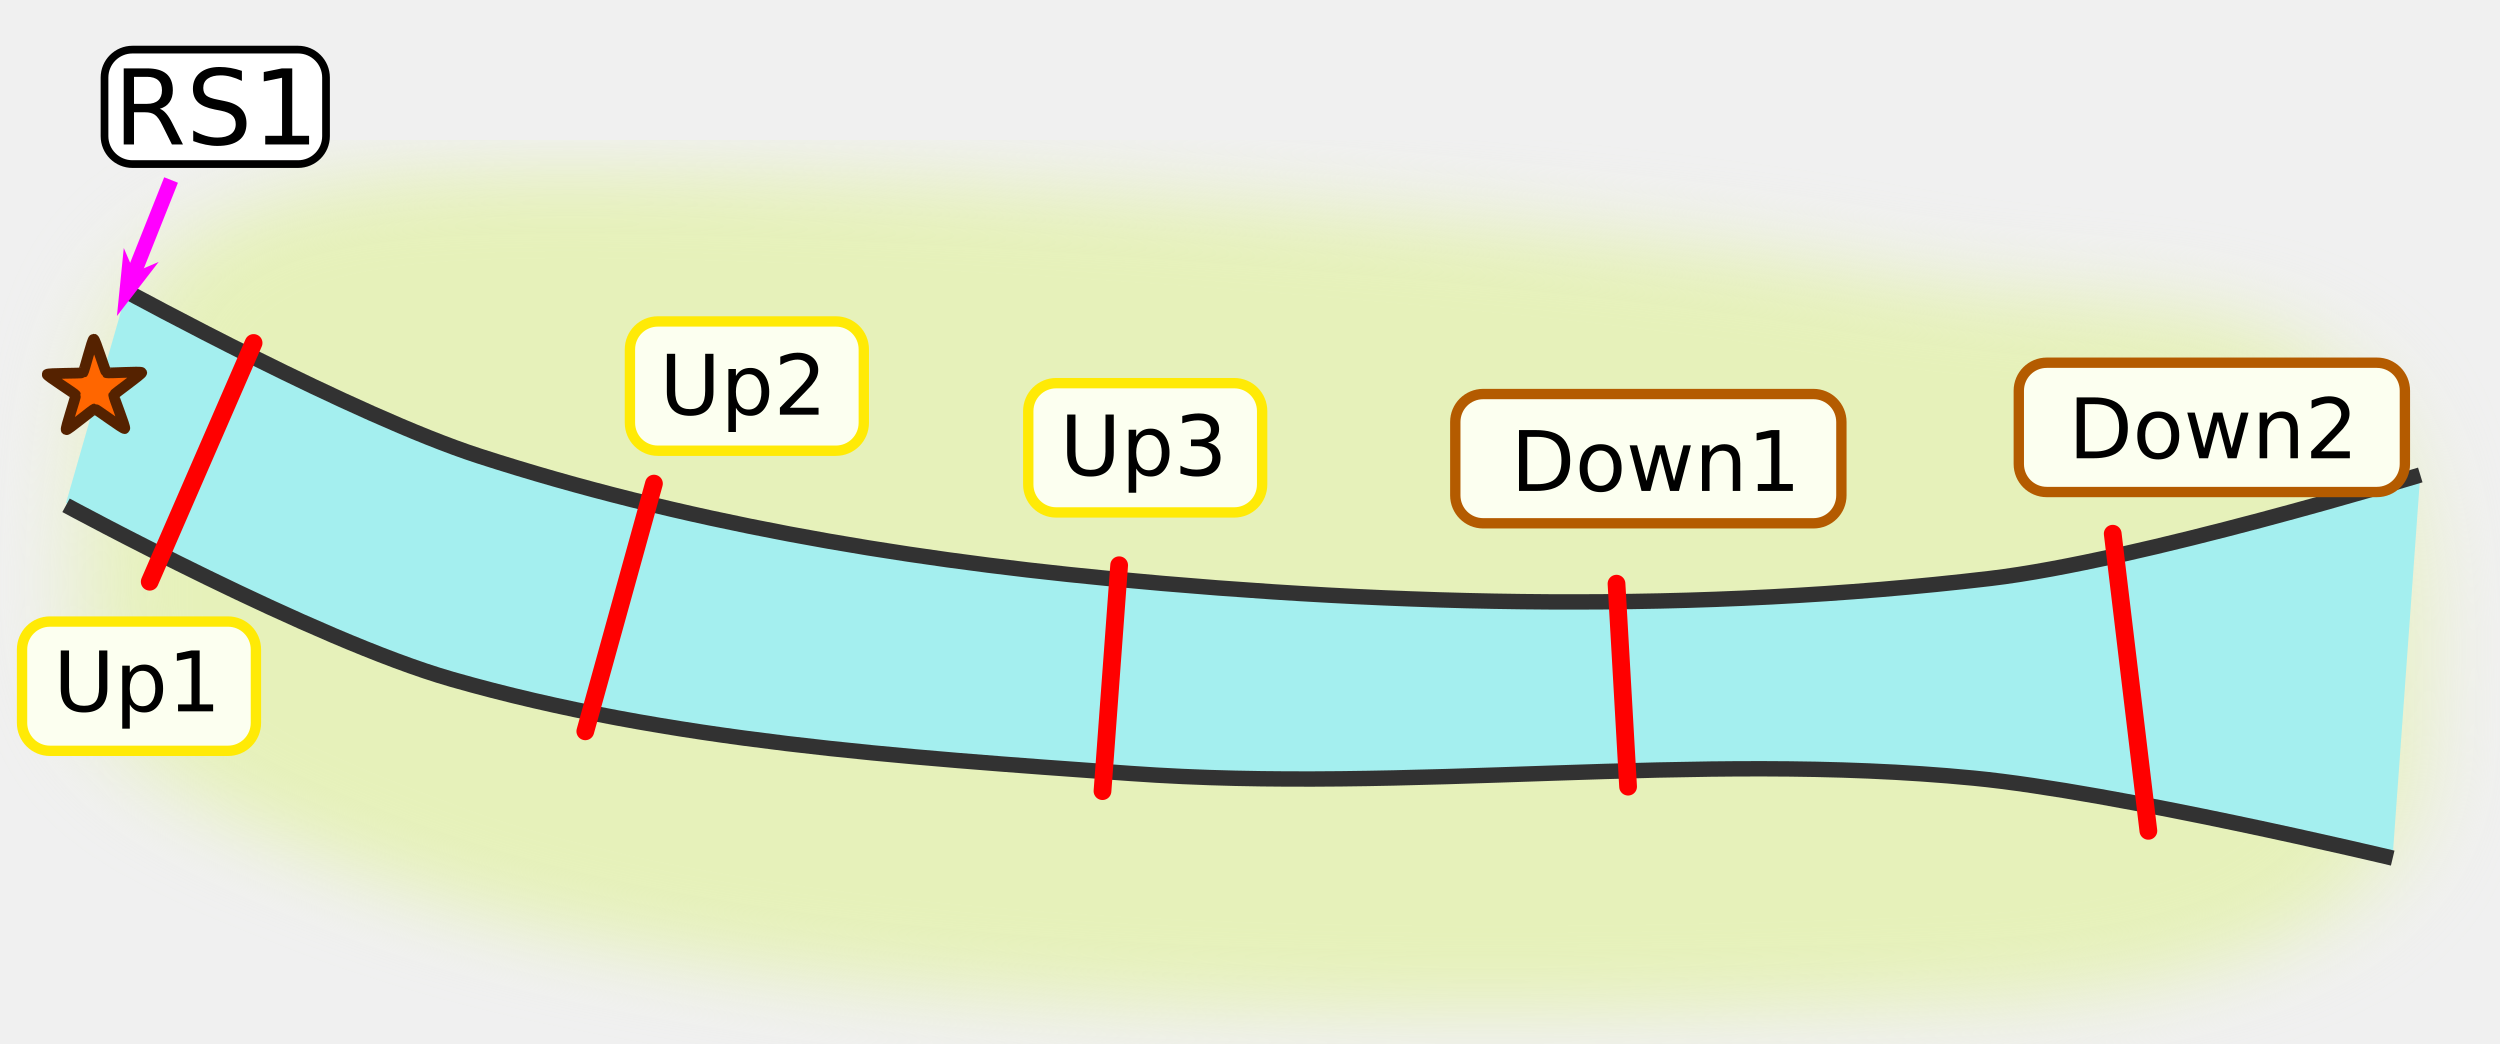
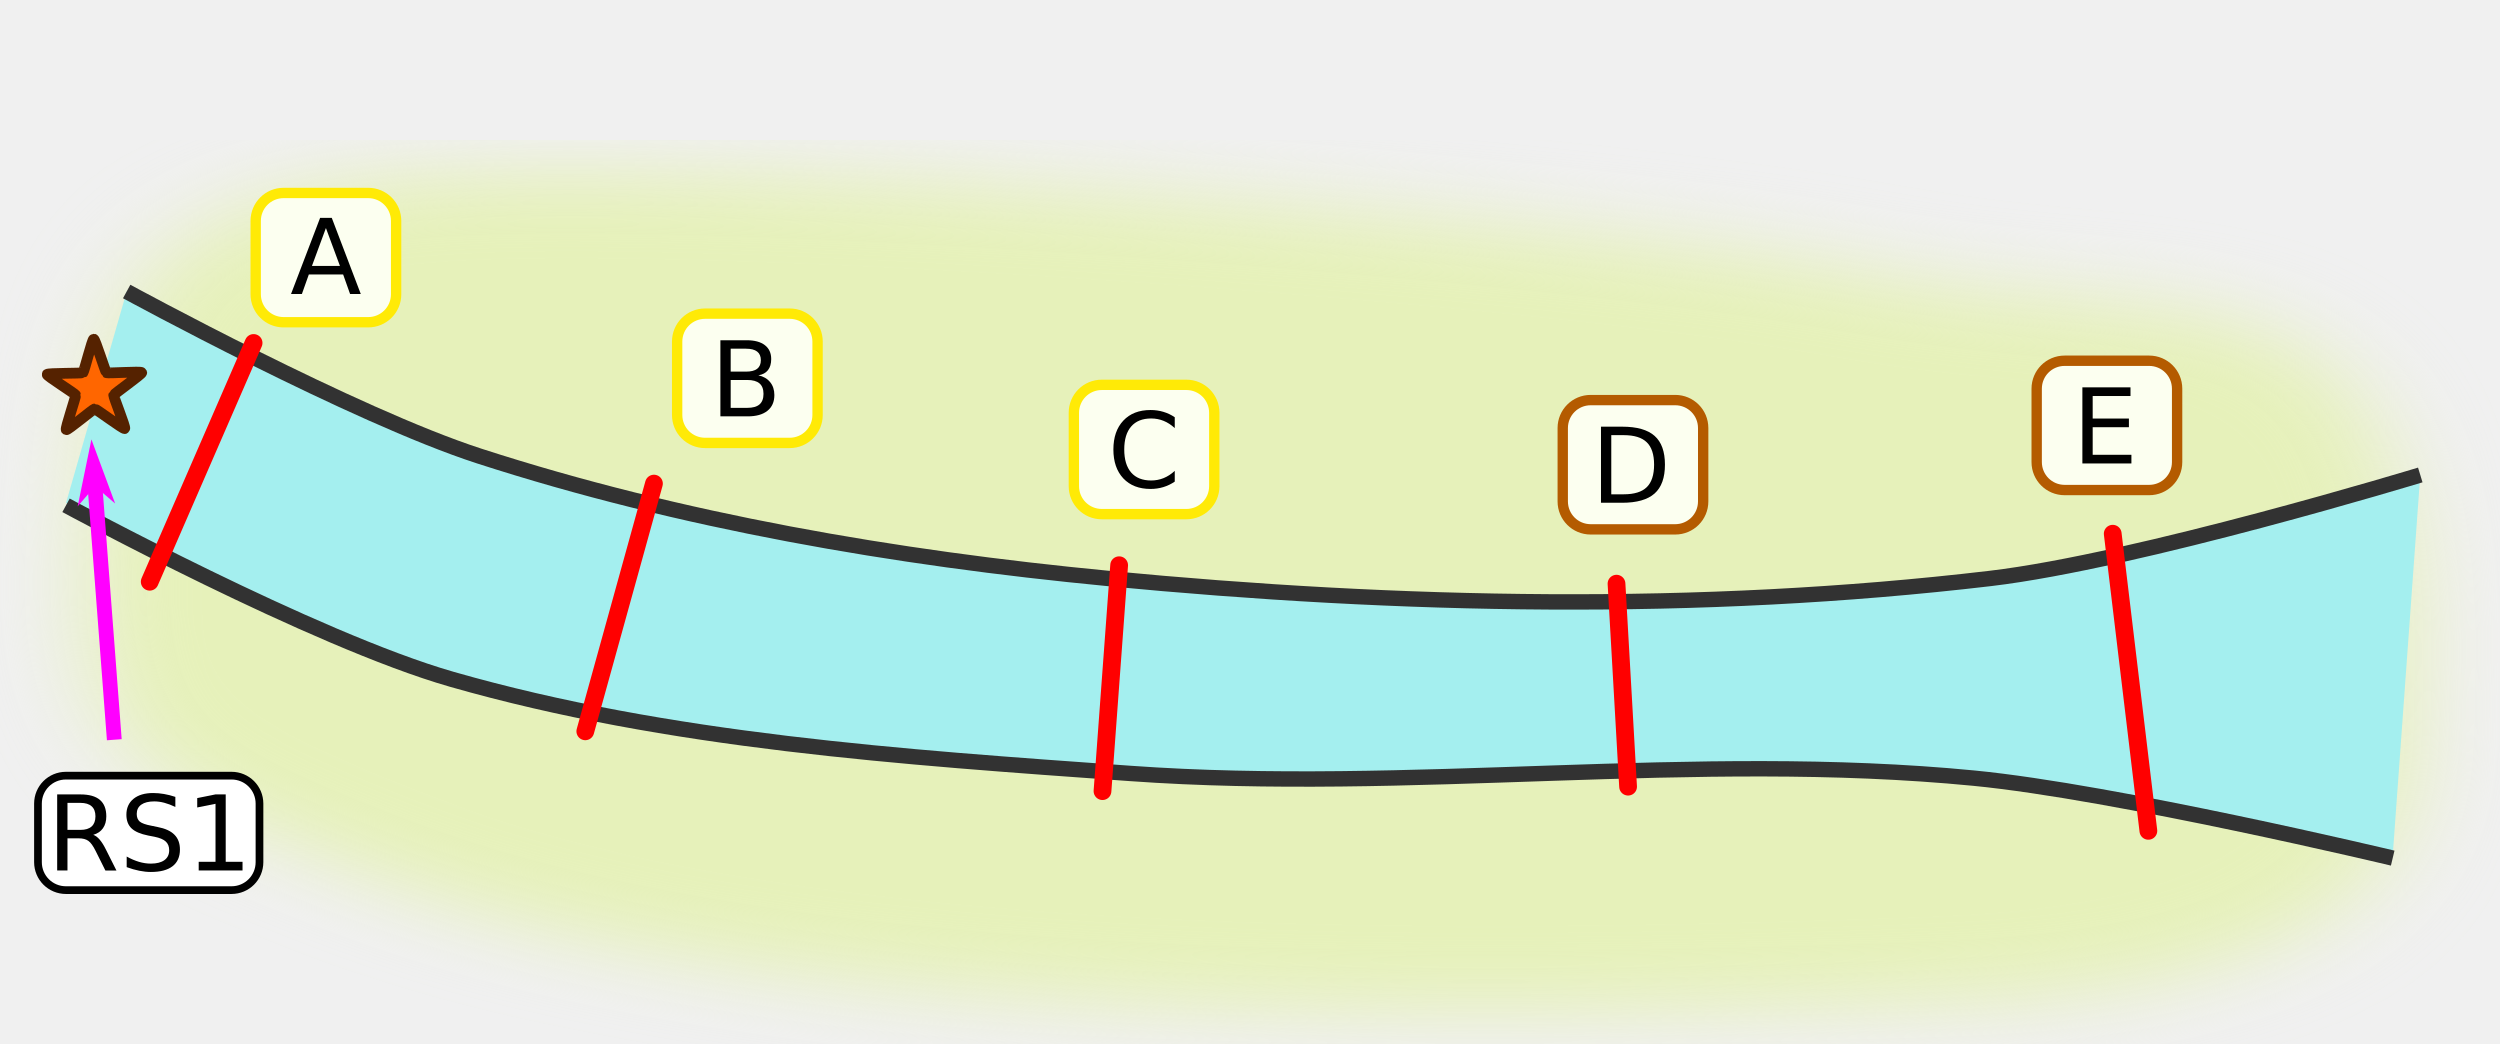
<svg xmlns="http://www.w3.org/2000/svg" width="168.999mm" height="70.556mm" viewBox="0 0 168.999 70.556" version="1.1" id="svg1212">
  <defs id="defs1206">
    <marker style="overflow:visible" id="marker2288" refX="0" refY="0" orient="auto">
      <path transform="matrix(-0.2,0,0,-0.2,-1.2,0)" style="fill:#ff00ff;fill-opacity:1;fill-rule:evenodd;stroke:#ff00ff;stroke-width:1pt;stroke-opacity:1" d="M 0,0 5,-5 -12.5,0 5,5 Z" id="path2286" />
    </marker>
    <marker orient="auto" refY="0" refX="0" id="marker1793" style="overflow:visible">
      <path id="path1791" d="M 0,0 5,-5 -12.5,0 5,5 Z" style="fill:#ff00ff;fill-opacity:1;fill-rule:evenodd;stroke:#ff00ff;stroke-width:1pt;stroke-opacity:1" transform="matrix(-0.2,0,0,-0.2,-1.2,0)" />
    </marker>
    <filter style="color-interpolation-filters:sRGB" id="filter921" x="-0.036" width="1.073" y="-0.036" height="1.071">
      <feGaussianBlur stdDeviation="2.799" id="feGaussianBlur923" />
    </filter>
  </defs>
  <g id="layer1" transform="translate(-34.27945,-20.17647)" style="display:inline">
    <path transform="matrix(1.182533,0,0,0.8927642,11.63702,-26.83848)" id="path913" d="m 24.046,94.71 c -0.563,14.898 3.019,17.521 16.373,24.374 24.744,12.698 70.097,10.487 89.742,9.617 30.009,-1.328 26.781,-17.781 26.969,-22.877 C 158.46,69.818 144.424,77.942 126.017,73.228 111.522,69.516 66.591,64.959 47.024,65.633 25.674,66.367 24.786,75.136 24.046,94.71 Z" style="display:inline;opacity:1;vector-effect:none;fill:#e6f1ba;fill-opacity:1;stroke:none;stroke-width:1;stroke-linecap:butt;stroke-linejoin:miter;stroke-miterlimit:4;stroke-dasharray:none;stroke-dashoffset:0;stroke-opacity:1;filter:url(#filter921)" />
    <path id="path1097" style="opacity:1;vector-effect:none;fill:#a4efef;fill-opacity:1;stroke:none;stroke-width:1.301;stroke-linecap:butt;stroke-linejoin:miter;stroke-miterlimit:4;stroke-dasharray:none;stroke-dashoffset:0;stroke-opacity:1" d="m 197.889,52.284 c 0,0 -19.098,5.819 -29.071,6.996 -19.69,2.324 -39.88,1.898 -59.633,0 C 94.749,57.894 80.279,55.406 66.696,51.012 58.222,48.271 42.843,39.882 42.843,39.882 l -4.1,14.293 c 0,0 16.764,9.097 26.089,11.766 14.678,4.202 30.416,5.254 45.843,6.36 18.942,1.359 38.138,-1.516 57.024,0.318 9.613,0.933 28.326,5.406 28.326,5.406" />
    <path d="m 42.843,39.882 c 0,0 15.379,8.389 23.853,11.13 13.583,4.393 28.053,6.881 42.489,8.268 19.753,1.898 39.943,2.324 59.633,0 9.973,-1.177 29.071,-6.996 29.071,-6.996 M 38.743,54.334 c 0,0 16.764,9.097 26.089,11.766 14.678,4.202 30.416,5.254 45.843,6.36 18.942,1.359 38.138,-1.516 57.024,0.318 9.613,0.933 28.326,5.406 28.326,5.406" style="opacity:1;vector-effect:none;fill:none;fill-opacity:1;stroke:#323232;stroke-width:1.041;stroke-linecap:butt;stroke-linejoin:miter;stroke-miterlimit:4;stroke-dasharray:none;stroke-dashoffset:0;stroke-opacity:1" id="path1093" />
  </g>
  <g id="layer5" style="display:inline">
-     <path style="font-style:normal;font-variant:normal;font-weight:normal;font-stretch:normal;font-size:3.881px;line-height:3.5ex;font-family:Lato;-inkscape-font-specification:Lato;font-variant-ligatures:normal;font-variant-position:normal;font-variant-caps:normal;font-variant-numeric:normal;font-variant-alternates:normal;font-feature-settings:normal;text-indent:0;text-align:start;text-decoration:none;text-decoration-line:none;text-decoration-style:solid;text-decoration-color:#000000;letter-spacing:0px;word-spacing:0px;text-transform:none;writing-mode:lr-tb;direction:ltr;text-orientation:mixed;dominant-baseline:auto;baseline-shift:baseline;text-anchor:start;white-space:normal;shape-padding:0;display:inline;opacity:1;vector-effect:none;fill:#ffffff;fill-opacity:1;fill-rule:evenodd;stroke:#000000;stroke-width:0.521;stroke-linecap:round;stroke-linejoin:miter;stroke-miterlimit:4;stroke-dasharray:none;stroke-dashoffset:0;stroke-opacity:1" d="m 8.955,3.354 h 11.194 c 1.047,0 1.89,0.843 1.89,1.89 v 3.958 c 0,1.047 -0.843,1.89 -1.89,1.89 H 8.955 c -1.047,0 -1.89,-0.843 -1.89,-1.89 V 5.244 c 0,-1.047 0.843,-1.89 1.89,-1.89 z" id="path2356" />
+     <path style="font-style:normal;font-variant:normal;font-weight:normal;font-stretch:normal;font-size:3.881px;line-height:3.5ex;font-family:Lato;-inkscape-font-specification:Lato;font-variant-ligatures:normal;font-variant-position:normal;font-variant-caps:normal;font-variant-numeric:normal;font-variant-alternates:normal;font-feature-settings:normal;text-indent:0;text-align:start;text-decoration:none;text-decoration-line:none;text-decoration-style:solid;text-decoration-color:#000000;letter-spacing:0px;word-spacing:0px;text-transform:none;writing-mode:lr-tb;direction:ltr;text-orientation:mixed;dominant-baseline:auto;baseline-shift:baseline;text-anchor:start;white-space:normal;shape-padding:0;display:inline;opacity:1;vector-effect:none;fill:#ffffff;fill-opacity:1;fill-rule:evenodd;stroke:#000000;stroke-width:0.521;stroke-linecap:round;stroke-linejoin:miter;stroke-miterlimit:4;stroke-dasharray:none;stroke-dashoffset:0;stroke-opacity:1" d="M 4.457,52.434 H 15.651 c 1.047,0 1.89,0.843 1.89,1.89 V 58.282 c 0,1.047 -0.843,1.89 -1.89,1.89 H 4.457 c -1.047,0 -1.89,-0.843 -1.89,-1.89 v -3.958 c 0,-1.047 0.843,-1.89 1.89,-1.89 z" id="path2356" />
    <path style="opacity:1;vector-effect:none;fill:#ff6600;fill-opacity:1;fill-rule:evenodd;stroke:#552200;stroke-width:0.727;stroke-linecap:butt;stroke-linejoin:miter;stroke-miterlimit:4;stroke-dasharray:none;stroke-dashoffset:0;stroke-opacity:1;marker:none;paint-order:normal" d="m 8.432,28.97 c -0.084,0.061 -1.929,-1.33 -2.033,-1.327 -0.102,0.002 -1.839,1.465 -1.921,1.405 -0.084,-0.061 0.668,-2.246 0.634,-2.344 -0.033,-0.096 -1.961,-1.296 -1.929,-1.393 0.032,-0.099 2.342,-0.058 2.425,-0.121 0.081,-0.061 0.627,-2.266 0.728,-2.265 0.104,2.23e-4 0.779,2.21 0.864,2.269 0.083,0.058 2.348,-0.104 2.38,-0.007 0.032,0.099 -1.861,1.424 -1.891,1.523 -0.03,0.097 0.825,2.201 0.742,2.261 z" id="path2206" />
-     <path id="path857" d="m 11.564,12.169 -3,7.536" style="font-style:normal;font-variant:normal;font-weight:normal;font-stretch:normal;font-size:3.881px;line-height:3.5ex;font-family:Lato;-inkscape-font-specification:Lato;font-variant-ligatures:normal;font-variant-position:normal;font-variant-caps:normal;font-variant-numeric:normal;font-variant-alternates:normal;font-feature-settings:normal;text-indent:0;text-align:start;text-decoration:none;text-decoration-line:none;text-decoration-style:solid;text-decoration-color:#000000;letter-spacing:0px;word-spacing:0px;text-transform:none;writing-mode:lr-tb;direction:ltr;text-orientation:mixed;dominant-baseline:auto;baseline-shift:baseline;text-anchor:start;white-space:normal;shape-padding:0;display:inline;opacity:1;vector-effect:none;fill:#ff00ff;fill-opacity:1;stroke:#ff00ff;stroke-width:1;stroke-linecap:butt;stroke-linejoin:miter;stroke-miterlimit:4;stroke-dasharray:none;stroke-dashoffset:0;stroke-opacity:1;marker-end:url(#marker2288)" />
+     <path id="path857" d="M 7.727,50.005 6.315,31.483" style="font-style:normal;font-variant:normal;font-weight:normal;font-stretch:normal;font-size:3.881px;line-height:3.5ex;font-family:Lato;-inkscape-font-specification:Lato;font-variant-ligatures:normal;font-variant-position:normal;font-variant-caps:normal;font-variant-numeric:normal;font-variant-alternates:normal;font-feature-settings:normal;text-indent:0;text-align:start;text-decoration:none;text-decoration-line:none;text-decoration-style:solid;text-decoration-color:#000000;letter-spacing:0px;word-spacing:0px;text-transform:none;writing-mode:lr-tb;direction:ltr;text-orientation:mixed;dominant-baseline:auto;baseline-shift:baseline;text-anchor:start;white-space:normal;shape-padding:0;display:inline;opacity:1;vector-effect:none;fill:#ff00ff;fill-opacity:1;stroke:#ff00ff;stroke-width:1;stroke-linecap:butt;stroke-linejoin:miter;stroke-miterlimit:4;stroke-dasharray:none;stroke-dashoffset:0;stroke-opacity:1;marker-end:url(#marker2288)" />
  </g>
  <g id="layer6">
    <path style="opacity:1;vector-effect:none;fill:none;fill-opacity:1;stroke:#ff0000;stroke-width:1.2;stroke-linecap:round;stroke-linejoin:miter;stroke-miterlimit:4;stroke-dasharray:none;stroke-dashoffset:0;stroke-opacity:1" d="m 17.143,23.184 -7.022,16.141" id="path939" />
    <path id="path1120" d="M 44.207,32.691 39.566,49.437" style="opacity:1;vector-effect:none;fill:none;fill-opacity:1;stroke:#ff0000;stroke-width:1.2;stroke-linecap:round;stroke-linejoin:miter;stroke-miterlimit:4;stroke-dasharray:none;stroke-dashoffset:0;stroke-opacity:1" />
    <path style="opacity:1;vector-effect:none;fill:none;fill-opacity:1;stroke:#ff0000;stroke-width:1.2;stroke-linecap:round;stroke-linejoin:miter;stroke-miterlimit:4;stroke-dasharray:none;stroke-dashoffset:0;stroke-opacity:1" d="m 75.654,38.209 -1.126,15.272" id="path1123" />
    <path id="path1125" d="m 109.275,39.456 0.783,13.722" style="opacity:1;vector-effect:none;fill:none;fill-opacity:1;stroke:#ff0000;stroke-width:1.2;stroke-linecap:round;stroke-linejoin:miter;stroke-miterlimit:4;stroke-dasharray:none;stroke-dashoffset:0;stroke-opacity:1" />
    <path style="opacity:1;vector-effect:none;fill:none;fill-opacity:1;stroke:#ff0000;stroke-width:1.2;stroke-linecap:round;stroke-linejoin:miter;stroke-miterlimit:4;stroke-dasharray:none;stroke-dashoffset:0;stroke-opacity:1" d="m 142.819,36.078 2.41,20.087" id="path1127" />
-     <path style="font-style:normal;font-variant:normal;font-weight:normal;font-stretch:normal;font-size:3.881px;line-height:3.5ex;font-family:Lato;-inkscape-font-specification:Lato;font-variant-ligatures:normal;font-variant-position:normal;font-variant-caps:normal;font-variant-numeric:normal;font-variant-alternates:normal;font-feature-settings:normal;text-indent:0;text-align:start;text-decoration:none;text-decoration-line:none;text-decoration-style:solid;text-decoration-color:#000000;letter-spacing:0px;word-spacing:0px;text-transform:none;writing-mode:lr-tb;direction:ltr;text-orientation:mixed;dominant-baseline:auto;baseline-shift:baseline;text-anchor:start;white-space:normal;shape-padding:0;display:inline;opacity:1;vector-effect:none;fill:#fcfff0;fill-opacity:1;fill-rule:evenodd;stroke:#ffea06;stroke-width:0.7;stroke-linecap:round;stroke-linejoin:miter;stroke-miterlimit:4;stroke-dasharray:none;stroke-dashoffset:0;stroke-opacity:1;font-variant-east_asian:normal" d="m 44.473,21.729 h 12.03 c 1.047,0 1.89,0.843 1.89,1.89 v 4.96 c 0,1.047 -0.843,1.89 -1.89,1.89 h -12.03 c -1.047,0 -1.89,-0.843 -1.89,-1.89 v -4.96 c 0,-1.047 0.843,-1.89 1.89,-1.89 z" id="path2356-3" />
-     <g aria-label="Up2" style="font-style:normal;font-weight:normal;font-size:7.056px;line-height:1.25;font-family:sans-serif;letter-spacing:0px;word-spacing:0px;fill:#000000;fill-opacity:1;stroke:none;stroke-width:0.265" id="text2997">
-       <path d="m 45.081,23.916 h 0.559 v 2.5 q 0,0.661 0.24,0.954 0.24,0.289 0.777,0.289 0.535,0 0.774,-0.289 0.24,-0.292 0.24,-0.954 v -2.5 h 0.559 v 2.569 q 0,0.805 -0.4,1.215 -0.397,0.411 -1.174,0.411 -0.78,0 -1.18,-0.411 -0.397,-0.411 -0.397,-1.215 z" style="font-size:5.644px;stroke-width:0.265" id="path3457" />
-       <path d="m 49.748,27.568 v 1.637 h -0.51 v -4.261 h 0.51 v 0.469 q 0.16,-0.276 0.402,-0.408 0.245,-0.135 0.584,-0.135 0.562,0 0.912,0.446 0.353,0.446 0.353,1.174 0,0.728 -0.353,1.174 -0.35,0.446 -0.912,0.446 -0.339,0 -0.584,-0.132 -0.243,-0.135 -0.402,-0.411 z m 1.725,-1.078 q 0,-0.559 -0.232,-0.876 -0.229,-0.32 -0.631,-0.32 -0.402,0 -0.634,0.32 -0.229,0.317 -0.229,0.876 0,0.559 0.229,0.879 0.232,0.317 0.634,0.317 0.402,0 0.631,-0.317 0.232,-0.32 0.232,-0.879 z" style="font-size:5.644px;stroke-width:0.265" id="path3459" />
-       <path d="m 53.391,27.562 h 1.943 v 0.469 h -2.613 v -0.469 q 0.317,-0.328 0.863,-0.879 0.548,-0.554 0.689,-0.714 0.267,-0.3 0.372,-0.507 0.107,-0.209 0.107,-0.411 0,-0.328 -0.232,-0.535 -0.229,-0.207 -0.598,-0.207 -0.262,0 -0.554,0.091 -0.289,0.091 -0.62,0.276 v -0.562 q 0.336,-0.135 0.628,-0.204 0.292,-0.069 0.535,-0.069 0.639,0 1.02,0.32 0.38,0.32 0.38,0.854 0,0.254 -0.096,0.482 -0.094,0.226 -0.345,0.535 -0.069,0.08 -0.438,0.463 -0.369,0.38 -1.042,1.067 z" style="font-size:5.644px;stroke-width:0.265" id="path3461" />
-     </g>
-     <path id="path2999" d="M 3.38,42.016 H 15.41 c 1.047,0 1.89,0.843 1.89,1.89 v 4.96 c 0,1.047 -0.843,1.89 -1.89,1.89 H 3.38 c -1.047,0 -1.89,-0.843 -1.89,-1.89 v -4.96 c 0,-1.047 0.843,-1.89 1.89,-1.89 z" style="font-style:normal;font-variant:normal;font-weight:normal;font-stretch:normal;font-size:3.881px;line-height:3.5ex;font-family:Lato;-inkscape-font-specification:Lato;font-variant-ligatures:normal;font-variant-position:normal;font-variant-caps:normal;font-variant-numeric:normal;font-variant-alternates:normal;font-feature-settings:normal;text-indent:0;text-align:start;text-decoration:none;text-decoration-line:none;text-decoration-style:solid;text-decoration-color:#000000;letter-spacing:0px;word-spacing:0px;text-transform:none;writing-mode:lr-tb;direction:ltr;text-orientation:mixed;dominant-baseline:auto;baseline-shift:baseline;text-anchor:start;white-space:normal;shape-padding:0;display:inline;opacity:1;vector-effect:none;fill:#fcfff0;fill-opacity:1;fill-rule:evenodd;stroke:#ffea06;stroke-width:0.7;stroke-linecap:round;stroke-linejoin:miter;stroke-miterlimit:4;stroke-dasharray:none;stroke-dashoffset:0;stroke-opacity:1" />
-     <g aria-label="Up1" style="font-style:normal;font-weight:normal;font-size:7.056px;line-height:1.25;font-family:sans-serif;letter-spacing:0px;word-spacing:0px;fill:#000000;fill-opacity:1;stroke:none;stroke-width:0.265" id="text3003" transform="translate(-15.7689,30.86963)">
-       <path d="m 19.877,13.1 h 0.559 v 2.5 q 0,0.661 0.24,0.954 0.24,0.289 0.777,0.289 0.535,0 0.774,-0.289 0.24,-0.292 0.24,-0.954 v -2.5 h 0.559 v 2.569 q 0,0.805 -0.4,1.215 -0.397,0.411 -1.174,0.411 -0.78,0 -1.18,-0.411 -0.397,-0.411 -0.397,-1.215 z" style="font-size:5.644px;stroke-width:0.265" id="path3464" />
-       <path d="m 24.543,16.752 v 1.637 H 24.033 v -4.261 h 0.51 v 0.469 q 0.16,-0.276 0.402,-0.408 0.245,-0.135 0.584,-0.135 0.562,0 0.912,0.446 0.353,0.446 0.353,1.174 0,0.728 -0.353,1.174 -0.35,0.446 -0.912,0.446 -0.339,0 -0.584,-0.132 -0.243,-0.135 -0.402,-0.411 z m 1.725,-1.078 q 0,-0.559 -0.232,-0.876 -0.229,-0.32 -0.631,-0.32 -0.402,0 -0.634,0.32 -0.229,0.317 -0.229,0.876 0,0.559 0.229,0.879 0.232,0.317 0.634,0.317 0.402,0 0.631,-0.317 0.232,-0.32 0.232,-0.879 z" style="font-size:5.644px;stroke-width:0.265" id="path3466" />
-       <path d="m 27.804,16.746 h 0.91 v -3.139 l -0.989,0.198 v -0.507 l 0.984,-0.198 h 0.557 v 3.646 h 0.91 v 0.469 h -2.37 z" style="font-size:5.644px;stroke-width:0.265" id="path3468" />
-     </g>
-     <path id="path3005" d="m 71.4,25.901 h 12.03 c 1.047,0 1.89,0.843 1.89,1.89 v 4.96 c 0,1.047 -0.843,1.89 -1.89,1.89 h -12.03 c -1.047,0 -1.89,-0.843 -1.89,-1.89 v -4.96 c 0,-1.047 0.843,-1.89 1.89,-1.89 z" style="font-style:normal;font-variant:normal;font-weight:normal;font-stretch:normal;font-size:3.881px;line-height:3.5ex;font-family:Lato;-inkscape-font-specification:Lato;font-variant-ligatures:normal;font-variant-position:normal;font-variant-caps:normal;font-variant-numeric:normal;font-variant-alternates:normal;font-feature-settings:normal;text-indent:0;text-align:start;text-decoration:none;text-decoration-line:none;text-decoration-style:solid;text-decoration-color:#000000;letter-spacing:0px;word-spacing:0px;text-transform:none;writing-mode:lr-tb;direction:ltr;text-orientation:mixed;dominant-baseline:auto;baseline-shift:baseline;text-anchor:start;white-space:normal;shape-padding:0;display:inline;opacity:1;vector-effect:none;fill:#fcfff0;fill-opacity:1;fill-rule:evenodd;stroke:#ffea06;stroke-width:0.7;stroke-linecap:round;stroke-linejoin:miter;stroke-miterlimit:4;stroke-dasharray:none;stroke-dashoffset:0;stroke-opacity:1" />
-     <g aria-label="Up3" style="font-style:normal;font-weight:normal;font-size:7.056px;line-height:1.25;font-family:sans-serif;letter-spacing:0px;word-spacing:0px;fill:#000000;fill-opacity:1;stroke:none;stroke-width:0.265" id="text3009" transform="translate(7.082642,-30.60236)">
-       <path d="m 65.059,58.623 h 0.559 v 2.5 q 0,0.661 0.24,0.954 0.24,0.289 0.777,0.289 0.535,0 0.774,-0.289 0.24,-0.292 0.24,-0.954 v -2.5 h 0.559 v 2.569 q 0,0.805 -0.4,1.215 -0.397,0.411 -1.174,0.411 -0.78,0 -1.18,-0.411 -0.397,-0.411 -0.397,-1.215 z" style="font-size:5.644px;stroke-width:0.265" id="path3471" />
-       <path d="m 69.725,62.275 v 1.637 h -0.51 v -4.261 h 0.51 v 0.469 q 0.16,-0.276 0.402,-0.408 0.245,-0.135 0.584,-0.135 0.562,0 0.912,0.446 0.353,0.446 0.353,1.174 0,0.728 -0.353,1.174 -0.35,0.446 -0.912,0.446 -0.339,0 -0.584,-0.132 -0.243,-0.135 -0.402,-0.411 z m 1.725,-1.078 q 0,-0.559 -0.232,-0.876 -0.229,-0.32 -0.631,-0.32 -0.402,0 -0.634,0.32 -0.229,0.317 -0.229,0.876 0,0.559 0.229,0.879 0.232,0.317 0.634,0.317 0.402,0 0.631,-0.317 0.232,-0.32 0.232,-0.879 z" style="font-size:5.644px;stroke-width:0.265" id="path3473" />
-       <path d="m 74.576,60.519 q 0.4,0.085 0.623,0.356 0.226,0.27 0.226,0.667 0,0.609 -0.419,0.943 -0.419,0.333 -1.191,0.333 -0.259,0 -0.535,-0.052 -0.273,-0.05 -0.565,-0.152 v -0.537 q 0.232,0.135 0.507,0.204 0.276,0.069 0.576,0.069 0.524,0 0.797,-0.207 0.276,-0.207 0.276,-0.601 0,-0.364 -0.256,-0.568 -0.254,-0.207 -0.708,-0.207 h -0.48 v -0.458 h 0.502 q 0.411,0 0.628,-0.163 0.218,-0.165 0.218,-0.474 0,-0.317 -0.226,-0.485 -0.223,-0.171 -0.642,-0.171 -0.229,0 -0.491,0.05 -0.262,0.05 -0.576,0.154 V 58.725 q 0.317,-0.088 0.593,-0.132 0.278,-0.044 0.524,-0.044 0.634,0 1.003,0.289 0.369,0.287 0.369,0.777 0,0.342 -0.196,0.579 -0.196,0.234 -0.557,0.325 z" style="font-size:5.644px;stroke-width:0.265" id="path3475" />
-     </g>
-     <path style="font-style:normal;font-variant:normal;font-weight:normal;font-stretch:normal;font-size:3.881px;line-height:3.5ex;font-family:Lato;-inkscape-font-specification:Lato;font-variant-ligatures:normal;font-variant-position:normal;font-variant-caps:normal;font-variant-numeric:normal;font-variant-alternates:normal;font-feature-settings:normal;text-indent:0;text-align:start;text-decoration:none;text-decoration-line:none;text-decoration-style:solid;text-decoration-color:#000000;letter-spacing:0px;word-spacing:0px;text-transform:none;writing-mode:lr-tb;direction:ltr;text-orientation:mixed;dominant-baseline:auto;baseline-shift:baseline;text-anchor:start;white-space:normal;shape-padding:0;display:inline;opacity:1;vector-effect:none;fill:#fcfff0;fill-opacity:1;fill-rule:evenodd;stroke:#b45b00;stroke-width:0.7;stroke-linecap:round;stroke-linejoin:miter;stroke-miterlimit:4;stroke-dasharray:none;stroke-dashoffset:0;stroke-opacity:1" d="m 100.267,26.636 h 22.32 c 1.047,0 1.89,0.843 1.89,1.89 v 4.96 c 0,1.047 -0.843,1.89 -1.89,1.89 h -22.32 c -1.047,0 -1.89,-0.843 -1.89,-1.89 v -4.96 c 0,-1.047 0.843,-1.89 1.89,-1.89 z" id="path3011" />
-     <g aria-label="Down1" style="font-style:normal;font-weight:normal;font-size:7.056px;line-height:1.25;font-family:sans-serif;letter-spacing:0px;word-spacing:0px;fill:#000000;fill-opacity:1;stroke:none;stroke-width:0.265" id="text3015" transform="translate(-0.4116491,-29.66692)">
-       <path d="m 103.652,59.198 v 3.2 h 0.672 q 0.852,0 1.246,-0.386 0.397,-0.386 0.397,-1.218 0,-0.827 -0.397,-1.21 -0.394,-0.386 -1.246,-0.386 z m -0.557,-0.458 h 1.144 q 1.196,0 1.756,0.499 0.559,0.496 0.559,1.554 0,1.064 -0.562,1.563 -0.562,0.499 -1.753,0.499 h -1.144 z" style="font-size:5.644px;stroke-width:0.265" id="path3478" />
-       <path d="m 108.613,60.124 q -0.408,0 -0.645,0.32 -0.237,0.317 -0.237,0.871 0,0.554 0.234,0.874 0.237,0.317 0.648,0.317 0.405,0 0.642,-0.32 0.237,-0.32 0.237,-0.871 0,-0.548 -0.237,-0.868 -0.237,-0.322 -0.642,-0.322 z m 0,-0.43 q 0.661,0 1.039,0.43 0.378,0.43 0.378,1.191 0,0.758 -0.378,1.191 -0.378,0.43 -1.039,0.43 -0.664,0 -1.042,-0.43 -0.375,-0.433 -0.375,-1.191 0,-0.761 0.375,-1.191 0.378,-0.43 1.042,-0.43 z" style="font-size:5.644px;stroke-width:0.265" id="path3480" />
-       <path d="m 110.573,59.769 h 0.507 l 0.634,2.409 0.631,-2.409 h 0.598 l 0.634,2.409 0.631,-2.409 h 0.507 l -0.808,3.087 h -0.598 l -0.664,-2.53 -0.667,2.53 h -0.598 z" style="font-size:5.644px;stroke-width:0.265" id="path3482" />
-       <path d="m 118.053,60.992 v 1.863 h -0.507 V 61.009 q 0,-0.438 -0.171,-0.656 -0.171,-0.218 -0.513,-0.218 -0.411,0 -0.648,0.262 -0.237,0.262 -0.237,0.714 v 1.745 h -0.51 v -3.087 h 0.51 v 0.48 q 0.182,-0.278 0.427,-0.416 0.248,-0.138 0.571,-0.138 0.532,0 0.805,0.331 0.273,0.328 0.273,0.967 z" style="font-size:5.644px;stroke-width:0.265" id="path3484" />
-       <path d="m 119.238,62.387 h 0.909 v -3.139 l -0.989,0.198 v -0.507 l 0.984,-0.198 h 0.557 v 3.646 h 0.909 v 0.469 h -2.37 z" style="font-size:5.644px;stroke-width:0.265" id="path3486" />
-     </g>
-     <path id="path3023" d="m 138.36,24.52 h 22.32 c 1.047,0 1.89,0.843 1.89,1.89 v 4.96 c 0,1.047 -0.843,1.89 -1.89,1.89 h -22.32 c -1.047,0 -1.89,-0.843 -1.89,-1.89 v -4.96 c 0,-1.047 0.843,-1.89 1.89,-1.89 z" style="font-style:normal;font-variant:normal;font-weight:normal;font-stretch:normal;font-size:3.881px;line-height:3.5ex;font-family:Lato;-inkscape-font-specification:Lato;font-variant-ligatures:normal;font-variant-position:normal;font-variant-caps:normal;font-variant-numeric:normal;font-variant-alternates:normal;font-feature-settings:normal;text-indent:0;text-align:start;text-decoration:none;text-decoration-line:none;text-decoration-style:solid;text-decoration-color:#000000;letter-spacing:0px;word-spacing:0px;text-transform:none;writing-mode:lr-tb;direction:ltr;text-orientation:mixed;dominant-baseline:auto;baseline-shift:baseline;text-anchor:start;white-space:normal;shape-padding:0;display:inline;opacity:1;vector-effect:none;fill:#fcfff0;fill-opacity:1;fill-rule:evenodd;stroke:#b45b00;stroke-width:0.7;stroke-linecap:round;stroke-linejoin:miter;stroke-miterlimit:4;stroke-dasharray:none;stroke-dashoffset:0;stroke-opacity:1" />
-     <g aria-label="Down2" style="font-style:normal;font-weight:normal;font-size:7.056px;line-height:1.25;font-family:sans-serif;letter-spacing:0px;word-spacing:0px;fill:#000000;fill-opacity:1;stroke:none;stroke-width:0.265" id="text3027">
-       <path d="m 140.937,27.321 v 3.2 h 0.672 q 0.852,0 1.246,-0.386 0.397,-0.386 0.397,-1.218 0,-0.827 -0.397,-1.21 -0.394,-0.386 -1.246,-0.386 z m -0.557,-0.458 h 1.144 q 1.196,0 1.756,0.499 0.559,0.496 0.559,1.554 0,1.064 -0.562,1.563 -0.562,0.499 -1.753,0.499 h -1.144 z" style="font-size:5.644px;stroke-width:0.265" id="path3489" />
-       <path d="m 145.898,28.247 q -0.408,0 -0.645,0.32 -0.237,0.317 -0.237,0.871 0,0.554 0.234,0.874 0.237,0.317 0.648,0.317 0.405,0 0.642,-0.32 0.237,-0.32 0.237,-0.871 0,-0.548 -0.237,-0.868 -0.237,-0.322 -0.642,-0.322 z m 0,-0.43 q 0.661,0 1.039,0.43 0.378,0.43 0.378,1.191 0,0.758 -0.378,1.191 -0.378,0.43 -1.039,0.43 -0.664,0 -1.042,-0.43 -0.375,-0.433 -0.375,-1.191 0,-0.761 0.375,-1.191 0.378,-0.43 1.042,-0.43 z" style="font-size:5.644px;stroke-width:0.265" id="path3491" />
-       <path d="m 147.858,27.892 h 0.507 l 0.634,2.409 0.631,-2.409 h 0.598 l 0.634,2.409 0.631,-2.409 h 0.507 l -0.808,3.087 h -0.598 l -0.664,-2.53 -0.667,2.53 h -0.598 z" style="font-size:5.644px;stroke-width:0.265" id="path3493" />
-       <path d="m 155.338,29.115 v 1.863 H 154.83 V 29.132 q 0,-0.438 -0.171,-0.656 -0.171,-0.218 -0.513,-0.218 -0.411,0 -0.648,0.262 -0.237,0.262 -0.237,0.714 v 1.745 h -0.51 v -3.087 h 0.51 v 0.48 q 0.182,-0.278 0.427,-0.416 0.248,-0.138 0.571,-0.138 0.532,0 0.805,0.331 0.273,0.328 0.273,0.967 z" style="font-size:5.644px;stroke-width:0.265" id="path3495" />
-       <path d="m 156.906,30.51 h 1.943 v 0.469 H 156.236 v -0.469 q 0.317,-0.328 0.863,-0.879 0.548,-0.554 0.689,-0.714 0.267,-0.3 0.372,-0.507 0.107,-0.209 0.107,-0.411 0,-0.328 -0.232,-0.535 -0.229,-0.207 -0.598,-0.207 -0.262,0 -0.554,0.091 -0.289,0.091 -0.62,0.276 v -0.562 q 0.336,-0.135 0.628,-0.204 0.292,-0.069 0.535,-0.069 0.639,0 1.02,0.32 0.38,0.32 0.38,0.854 0,0.254 -0.097,0.482 -0.094,0.226 -0.345,0.535 -0.069,0.08 -0.438,0.463 -0.369,0.38 -1.042,1.067 z" style="font-size:5.644px;stroke-width:0.265" id="path3497" />
-     </g>
-     <g aria-label="RS1" style="font-style:normal;font-weight:normal;font-size:10.583px;line-height:1.25;font-family:sans-serif;letter-spacing:0px;word-spacing:0px;fill:#000000;fill-opacity:1;stroke:none;stroke-width:0.265" id="text11137">
+     <path id="path2999" d="m 19.175,13.044 h 5.713 c 1.047,0 1.89,0.843 1.89,1.89 v 4.96 c 0,1.047 -0.843,1.89 -1.89,1.89 h -5.713 c -1.047,0 -1.89,-0.843 -1.89,-1.89 v -4.96 c 0,-1.047 0.843,-1.89 1.89,-1.89 z" style="font-style:normal;font-variant:normal;font-weight:normal;font-stretch:normal;font-size:3.881px;line-height:3.5ex;font-family:Lato;-inkscape-font-specification:Lato;font-variant-ligatures:normal;font-variant-position:normal;font-variant-caps:normal;font-variant-numeric:normal;font-variant-alternates:normal;font-feature-settings:normal;text-indent:0;text-align:start;text-decoration:none;text-decoration-line:none;text-decoration-style:solid;text-decoration-color:#000000;letter-spacing:0px;word-spacing:0px;text-transform:none;writing-mode:lr-tb;direction:ltr;text-orientation:mixed;dominant-baseline:auto;baseline-shift:baseline;text-anchor:start;white-space:normal;shape-padding:0;display:inline;opacity:1;vector-effect:none;fill:#fcfff0;fill-opacity:1;fill-rule:evenodd;stroke:#ffea06;stroke-width:0.7;stroke-linecap:round;stroke-linejoin:miter;stroke-miterlimit:4;stroke-dasharray:none;stroke-dashoffset:0;stroke-opacity:1" />
+     <g aria-label="RS1" style="font-style:normal;font-weight:normal;font-size:10.583px;line-height:1.25;font-family:sans-serif;letter-spacing:0px;word-spacing:0px;fill:#000000;fill-opacity:1;stroke:none;stroke-width:0.265" id="text11137" transform="translate(-4.497916,49.08021)">
      <path d="m 10.802,7.354 q 0.224,0.076 0.434,0.324 0.214,0.248 0.427,0.682 l 0.706,1.406 H 11.622 L 10.964,8.446 Q 10.709,7.929 10.468,7.76 10.23,7.591 9.817,7.591 H 9.059 V 9.765 H 8.363 V 4.622 h 1.571 q 0.882,0 1.316,0.369 0.434,0.369 0.434,1.113 0,0.486 -0.227,0.806 -0.224,0.32 -0.655,0.444 z M 9.059,5.194 v 1.826 h 0.875 q 0.503,0 0.758,-0.231 0.258,-0.234 0.258,-0.686 0,-0.451 -0.258,-0.679 Q 10.437,5.194 9.934,5.194 Z" style="font-size:7.056px;stroke-width:0.265" id="path11139" />
      <path d="M 16.352,4.79 V 5.469 Q 15.956,5.28 15.605,5.187 q -0.351,-0.093 -0.679,-0.093 -0.568,0 -0.878,0.22 -0.307,0.22 -0.307,0.627 0,0.341 0.203,0.517 0.207,0.172 0.779,0.279 l 0.42,0.086 q 0.779,0.148 1.147,0.524 0.372,0.372 0.372,0.999 0,0.748 -0.503,1.133 -0.5,0.386 -1.468,0.386 -0.365,0 -0.779,-0.083 Q 13.503,9.7 13.062,9.538 V 8.821 q 0.424,0.238 0.83,0.358 0.407,0.121 0.799,0.121 0.596,0 0.92,-0.234 0.324,-0.234 0.324,-0.668 0,-0.379 -0.234,-0.593 Q 15.47,7.591 14.94,7.484 L 14.516,7.402 Q 13.737,7.247 13.389,6.916 13.042,6.585 13.042,5.996 q 0,-0.682 0.479,-1.075 0.482,-0.393 1.326,-0.393 0.362,0 0.737,0.065 0.376,0.065 0.768,0.196 z" style="font-size:7.056px;stroke-width:0.265" id="path11141" />
      <path d="m 17.93,9.179 h 1.137 V 5.256 L 17.83,5.504 V 4.87 L 19.06,4.622 H 19.756 V 9.179 h 1.137 v 0.586 h -2.963 z" style="font-size:7.056px;stroke-width:0.265" id="path11143" />
    </g>
+     <path id="path2737" style="font-style:normal;font-variant:normal;font-weight:normal;font-stretch:normal;font-size:7.056px;line-height:3.5ex;font-family:Lato;-inkscape-font-specification:Lato;font-variant-ligatures:normal;font-variant-position:normal;font-variant-caps:normal;font-variant-numeric:normal;font-variant-alternates:normal;font-feature-settings:normal;text-indent:0;text-align:start;text-decoration:none;text-decoration-line:none;text-decoration-style:solid;text-decoration-color:#000000;letter-spacing:0px;word-spacing:0px;text-transform:none;writing-mode:lr-tb;direction:ltr;text-orientation:mixed;dominant-baseline:auto;baseline-shift:baseline;text-anchor:start;white-space:normal;shape-padding:0;display:inline;vector-effect:none;fill:#000000;fill-opacity:1;stroke:none;stroke-width:0.356;stroke-linecap:butt;stroke-linejoin:miter;stroke-miterlimit:4;stroke-dasharray:none;stroke-dashoffset:0;stroke-opacity:1" d="m 22.032,15.415 -0.944,2.56 h 1.891 z m -0.393,-0.686 h 0.789 l 1.96,5.144 h -0.723 l -0.469,-1.319 h -2.319 l -0.469,1.319 h -0.734 z" />
+     <path style="font-style:normal;font-variant:normal;font-weight:normal;font-stretch:normal;font-size:3.881px;line-height:3.5ex;font-family:Lato;-inkscape-font-specification:Lato;font-variant-ligatures:normal;font-variant-position:normal;font-variant-caps:normal;font-variant-numeric:normal;font-variant-alternates:normal;font-feature-settings:normal;text-indent:0;text-align:start;text-decoration:none;text-decoration-line:none;text-decoration-style:solid;text-decoration-color:#000000;letter-spacing:0px;word-spacing:0px;text-transform:none;writing-mode:lr-tb;direction:ltr;text-orientation:mixed;dominant-baseline:auto;baseline-shift:baseline;text-anchor:start;white-space:normal;shape-padding:0;display:inline;opacity:1;vector-effect:none;fill:#fcfff0;fill-opacity:1;fill-rule:evenodd;stroke:#ffea06;stroke-width:0.7;stroke-linecap:round;stroke-linejoin:miter;stroke-miterlimit:4;stroke-dasharray:none;stroke-dashoffset:0;stroke-opacity:1" d="m 47.665,21.202 h 5.713 c 1.047,0 1.89,0.843 1.89,1.89 v 4.96 c 0,1.047 -0.843,1.89 -1.89,1.89 h -5.713 c -1.047,0 -1.89,-0.843 -1.89,-1.89 v -4.96 c 0,-1.047 0.843,-1.89 1.89,-1.89 z" id="path79" />
+     <path d="m 49.394,25.687 v 1.884 H 50.51 q 0.562,0 0.83,-0.231 0.272,-0.234 0.272,-0.713 0,-0.482 -0.272,-0.71 -0.269,-0.231 -0.83,-0.231 z m 0,-2.115 v 1.55 h 1.03 q 0.51,0 0.758,-0.189 0.251,-0.193 0.251,-0.586 0,-0.389 -0.251,-0.582 -0.248,-0.193 -0.758,-0.193 z m -0.696,-0.572 h 1.778 q 0.796,0 1.226,0.331 0.431,0.331 0.431,0.941 0,0.472 -0.22,0.751 -0.22,0.279 -0.648,0.348 0.513,0.11 0.796,0.462 0.286,0.348 0.286,0.872 0,0.689 -0.469,1.065 -0.469,0.376 -1.333,0.376 h -1.847 z" style="font-style:normal;font-variant:normal;font-weight:normal;font-stretch:normal;font-size:7.056px;line-height:3.5ex;font-family:Lato;-inkscape-font-specification:Lato;font-variant-ligatures:normal;font-variant-position:normal;font-variant-caps:normal;font-variant-numeric:normal;font-variant-alternates:normal;font-feature-settings:normal;text-indent:0;text-align:start;text-decoration:none;text-decoration-line:none;text-decoration-style:solid;text-decoration-color:#000000;letter-spacing:0px;word-spacing:0px;text-transform:none;writing-mode:lr-tb;direction:ltr;text-orientation:mixed;dominant-baseline:auto;baseline-shift:baseline;text-anchor:start;white-space:normal;shape-padding:0;display:inline;opacity:1;vector-effect:none;fill:#000000;fill-opacity:1;stroke:none;stroke-width:0.356;stroke-linecap:butt;stroke-linejoin:miter;stroke-miterlimit:4;stroke-dasharray:none;stroke-dashoffset:0;stroke-opacity:1" id="path2841" />
+     <path id="path81" d="m 74.483,26.015 h 5.713 c 1.047,0 1.89,0.843 1.89,1.89 v 4.96 c 0,1.047 -0.843,1.89 -1.89,1.89 h -5.713 c -1.047,0 -1.89,-0.843 -1.89,-1.89 v -4.96 c 0,-1.047 0.843,-1.89 1.89,-1.89 z" style="font-style:normal;font-variant:normal;font-weight:normal;font-stretch:normal;font-size:3.881px;line-height:3.5ex;font-family:Lato;-inkscape-font-specification:Lato;font-variant-ligatures:normal;font-variant-position:normal;font-variant-caps:normal;font-variant-numeric:normal;font-variant-alternates:normal;font-feature-settings:normal;text-indent:0;text-align:start;text-decoration:none;text-decoration-line:none;text-decoration-style:solid;text-decoration-color:#000000;letter-spacing:0px;word-spacing:0px;text-transform:none;writing-mode:lr-tb;direction:ltr;text-orientation:mixed;dominant-baseline:auto;baseline-shift:baseline;text-anchor:start;white-space:normal;shape-padding:0;display:inline;opacity:1;vector-effect:none;fill:#fcfff0;fill-opacity:1;fill-rule:evenodd;stroke:#ffea06;stroke-width:0.7;stroke-linecap:round;stroke-linejoin:miter;stroke-miterlimit:4;stroke-dasharray:none;stroke-dashoffset:0;stroke-opacity:1" />
+     <g transform="translate(-296.5904,-34.06224)" aria-label="C" style="font-style:normal;font-variant:normal;font-weight:normal;font-stretch:normal;font-size:3.881px;line-height:3.5ex;font-family:Lato;-inkscape-font-specification:Lato;font-variant-ligatures:normal;font-variant-position:normal;font-variant-caps:normal;font-variant-numeric:normal;font-variant-alternates:normal;font-feature-settings:normal;text-indent:0;text-align:start;text-decoration:none;text-decoration-line:none;text-decoration-style:solid;text-decoration-color:#000000;letter-spacing:0px;word-spacing:0px;text-transform:none;writing-mode:lr-tb;direction:ltr;text-orientation:mixed;dominant-baseline:auto;baseline-shift:baseline;text-anchor:start;white-space:normal;shape-padding:0;display:inline;opacity:1;vector-effect:none;fill:#000000;fill-opacity:1;stroke:none;stroke-width:0.356;stroke-linecap:butt;stroke-linejoin:miter;stroke-miterlimit:4;stroke-dasharray:none;stroke-dashoffset:0;stroke-opacity:1" id="text1229">
+       <path d="m 376.003,62.268 v 0.734 q -0.351,-0.327 -0.751,-0.489 -0.396,-0.162 -0.844,-0.162 -0.882,0 -1.35,0.541 -0.469,0.537 -0.469,1.557 0,1.016 0.469,1.557 0.469,0.537 1.35,0.537 0.448,0 0.844,-0.162 0.4,-0.162 0.751,-0.489 v 0.727 q -0.365,0.248 -0.775,0.372 -0.407,0.124 -0.861,0.124 -1.168,0 -1.84,-0.713 -0.672,-0.717 -0.672,-1.953 0,-1.24 0.672,-1.953 0.672,-0.717 1.84,-0.717 0.462,0 0.868,0.124 0.41,0.121 0.768,0.365 z" style="font-style:normal;font-variant:normal;font-weight:normal;font-stretch:normal;font-size:7.056px;line-height:3.5ex;font-family:Lato;-inkscape-font-specification:Lato;font-variant-ligatures:normal;font-variant-position:normal;font-variant-caps:normal;font-variant-numeric:normal;font-variant-alternates:normal;font-feature-settings:normal;text-indent:0;text-align:start;text-decoration:none;text-decoration-line:none;text-decoration-style:solid;text-decoration-color:#000000;letter-spacing:0px;word-spacing:0px;text-transform:none;writing-mode:lr-tb;direction:ltr;text-orientation:mixed;dominant-baseline:auto;text-anchor:start;white-space:normal;shape-padding:0;vector-effect:none;fill:#000000;fill-opacity:1;stroke:none;stroke-width:0.356;stroke-linecap:butt;stroke-linejoin:miter;stroke-miterlimit:4;stroke-dasharray:none;stroke-dashoffset:0;stroke-opacity:1" id="path2845" />
+     </g>
+     <path style="font-style:normal;font-variant:normal;font-weight:normal;font-stretch:normal;font-size:3.881px;line-height:3.5ex;font-family:Lato;-inkscape-font-specification:Lato;font-variant-ligatures:normal;font-variant-position:normal;font-variant-caps:normal;font-variant-numeric:normal;font-variant-alternates:normal;font-feature-settings:normal;text-indent:0;text-align:start;text-decoration:none;text-decoration-line:none;text-decoration-style:solid;text-decoration-color:#000000;letter-spacing:0px;word-spacing:0px;text-transform:none;writing-mode:lr-tb;direction:ltr;text-orientation:mixed;dominant-baseline:auto;baseline-shift:baseline;text-anchor:start;white-space:normal;shape-padding:0;display:inline;opacity:1;vector-effect:none;fill:#fcfff0;fill-opacity:1;fill-rule:evenodd;stroke:#b45b00;stroke-width:0.7;stroke-linecap:round;stroke-linejoin:miter;stroke-miterlimit:4;stroke-dasharray:none;stroke-dashoffset:0;stroke-opacity:1" d="m 107.531,27.045 h 5.713 c 1.047,0 1.89,0.843 1.89,1.89 v 4.96 c 0,1.047 -0.843,1.89 -1.89,1.89 h -5.713 c -1.047,0 -1.89,-0.843 -1.89,-1.89 v -4.96 c 0,-1.047 0.843,-1.89 1.89,-1.89 z" id="path83" />
+     <g transform="translate(-285.0793,-34.25123)" aria-label="D" style="font-style:normal;font-variant:normal;font-weight:normal;font-stretch:normal;font-size:3.881px;line-height:3.5ex;font-family:Lato;-inkscape-font-specification:Lato;font-variant-ligatures:normal;font-variant-position:normal;font-variant-caps:normal;font-variant-numeric:normal;font-variant-alternates:normal;font-feature-settings:normal;text-indent:0;text-align:start;text-decoration:none;text-decoration-line:none;text-decoration-style:solid;text-decoration-color:#000000;letter-spacing:0px;word-spacing:0px;text-transform:none;writing-mode:lr-tb;direction:ltr;text-orientation:mixed;dominant-baseline:auto;baseline-shift:baseline;text-anchor:start;white-space:normal;shape-padding:0;display:inline;opacity:1;vector-effect:none;fill:#000000;fill-opacity:1;stroke:none;stroke-width:0.356;stroke-linecap:butt;stroke-linejoin:miter;stroke-miterlimit:4;stroke-dasharray:none;stroke-dashoffset:0;stroke-opacity:1" id="text1235">
+       <path d="m 394.001,63.666 v 4 h 0.841 q 1.065,0 1.557,-0.482 0.496,-0.482 0.496,-1.523 0,-1.034 -0.496,-1.512 -0.493,-0.482 -1.557,-0.482 z m -0.696,-0.572 h 1.43 q 1.495,0 2.195,0.624 0.699,0.62 0.699,1.943 0,1.33 -0.703,1.953 -0.703,0.624 -2.191,0.624 h -1.43 z" style="font-style:normal;font-variant:normal;font-weight:normal;font-stretch:normal;font-size:7.056px;line-height:3.5ex;font-family:Lato;-inkscape-font-specification:Lato;font-variant-ligatures:normal;font-variant-position:normal;font-variant-caps:normal;font-variant-numeric:normal;font-variant-alternates:normal;font-feature-settings:normal;text-indent:0;text-align:start;text-decoration:none;text-decoration-line:none;text-decoration-style:solid;text-decoration-color:#000000;letter-spacing:0px;word-spacing:0px;text-transform:none;writing-mode:lr-tb;direction:ltr;text-orientation:mixed;dominant-baseline:auto;text-anchor:start;white-space:normal;shape-padding:0;vector-effect:none;fill:#000000;fill-opacity:1;stroke:none;stroke-width:0.356;stroke-linecap:butt;stroke-linejoin:miter;stroke-miterlimit:4;stroke-dasharray:none;stroke-dashoffset:0;stroke-opacity:1" id="path2849" />
+     </g>
+     <path id="path99" d="m 139.569,24.386 h 5.713 c 1.047,0 1.89,0.843 1.89,1.89 v 4.96 c 0,1.047 -0.843,1.89 -1.89,1.89 h -5.713 c -1.047,0 -1.89,-0.843 -1.89,-1.89 v -4.96 c 0,-1.047 0.843,-1.89 1.89,-1.89 z" style="font-style:normal;font-variant:normal;font-weight:normal;font-stretch:normal;font-size:3.881px;line-height:3.5ex;font-family:Lato;-inkscape-font-specification:Lato;font-variant-ligatures:normal;font-variant-position:normal;font-variant-caps:normal;font-variant-numeric:normal;font-variant-alternates:normal;font-feature-settings:normal;text-indent:0;text-align:start;text-decoration:none;text-decoration-line:none;text-decoration-style:solid;text-decoration-color:#000000;letter-spacing:0px;word-spacing:0px;text-transform:none;writing-mode:lr-tb;direction:ltr;text-orientation:mixed;dominant-baseline:auto;baseline-shift:baseline;text-anchor:start;white-space:normal;shape-padding:0;display:inline;opacity:1;vector-effect:none;fill:#fcfff0;fill-opacity:1;fill-rule:evenodd;stroke:#b45b00;stroke-width:0.7;stroke-linecap:round;stroke-linejoin:miter;stroke-miterlimit:4;stroke-dasharray:none;stroke-dashoffset:0;stroke-opacity:1" />
+     <g transform="translate(-272.8437,-35.40541)" aria-label="E" style="font-style:normal;font-variant:normal;font-weight:normal;font-stretch:normal;font-size:3.881px;line-height:3.5ex;font-family:Lato;-inkscape-font-specification:Lato;font-variant-ligatures:normal;font-variant-position:normal;font-variant-caps:normal;font-variant-numeric:normal;font-variant-alternates:normal;font-feature-settings:normal;text-indent:0;text-align:start;text-decoration:none;text-decoration-line:none;text-decoration-style:solid;text-decoration-color:#000000;letter-spacing:0px;word-spacing:0px;text-transform:none;writing-mode:lr-tb;direction:ltr;text-orientation:mixed;dominant-baseline:auto;baseline-shift:baseline;text-anchor:start;white-space:normal;shape-padding:0;display:inline;opacity:1;vector-effect:none;fill:#000000;fill-opacity:1;stroke:none;stroke-width:0.356;stroke-linecap:butt;stroke-linejoin:miter;stroke-miterlimit:4;stroke-dasharray:none;stroke-dashoffset:0;stroke-opacity:1" id="text1241">
+       <path d="m 413.612,61.59 h 3.252 v 0.586 h -2.556 v 1.523 h 2.449 v 0.586 h -2.449 v 1.864 h 2.618 v 0.586 h -3.314 z" style="font-style:normal;font-variant:normal;font-weight:normal;font-stretch:normal;font-size:7.056px;line-height:3.5ex;font-family:Lato;-inkscape-font-specification:Lato;font-variant-ligatures:normal;font-variant-position:normal;font-variant-caps:normal;font-variant-numeric:normal;font-variant-alternates:normal;font-feature-settings:normal;text-indent:0;text-align:start;text-decoration:none;text-decoration-line:none;text-decoration-style:solid;text-decoration-color:#000000;letter-spacing:0px;word-spacing:0px;text-transform:none;writing-mode:lr-tb;direction:ltr;text-orientation:mixed;dominant-baseline:auto;text-anchor:start;white-space:normal;shape-padding:0;vector-effect:none;fill:#000000;fill-opacity:1;stroke:none;stroke-width:0.356;stroke-linecap:butt;stroke-linejoin:miter;stroke-miterlimit:4;stroke-dasharray:none;stroke-dashoffset:0;stroke-opacity:1" id="path2853" />
+     </g>
  </g>
</svg>
